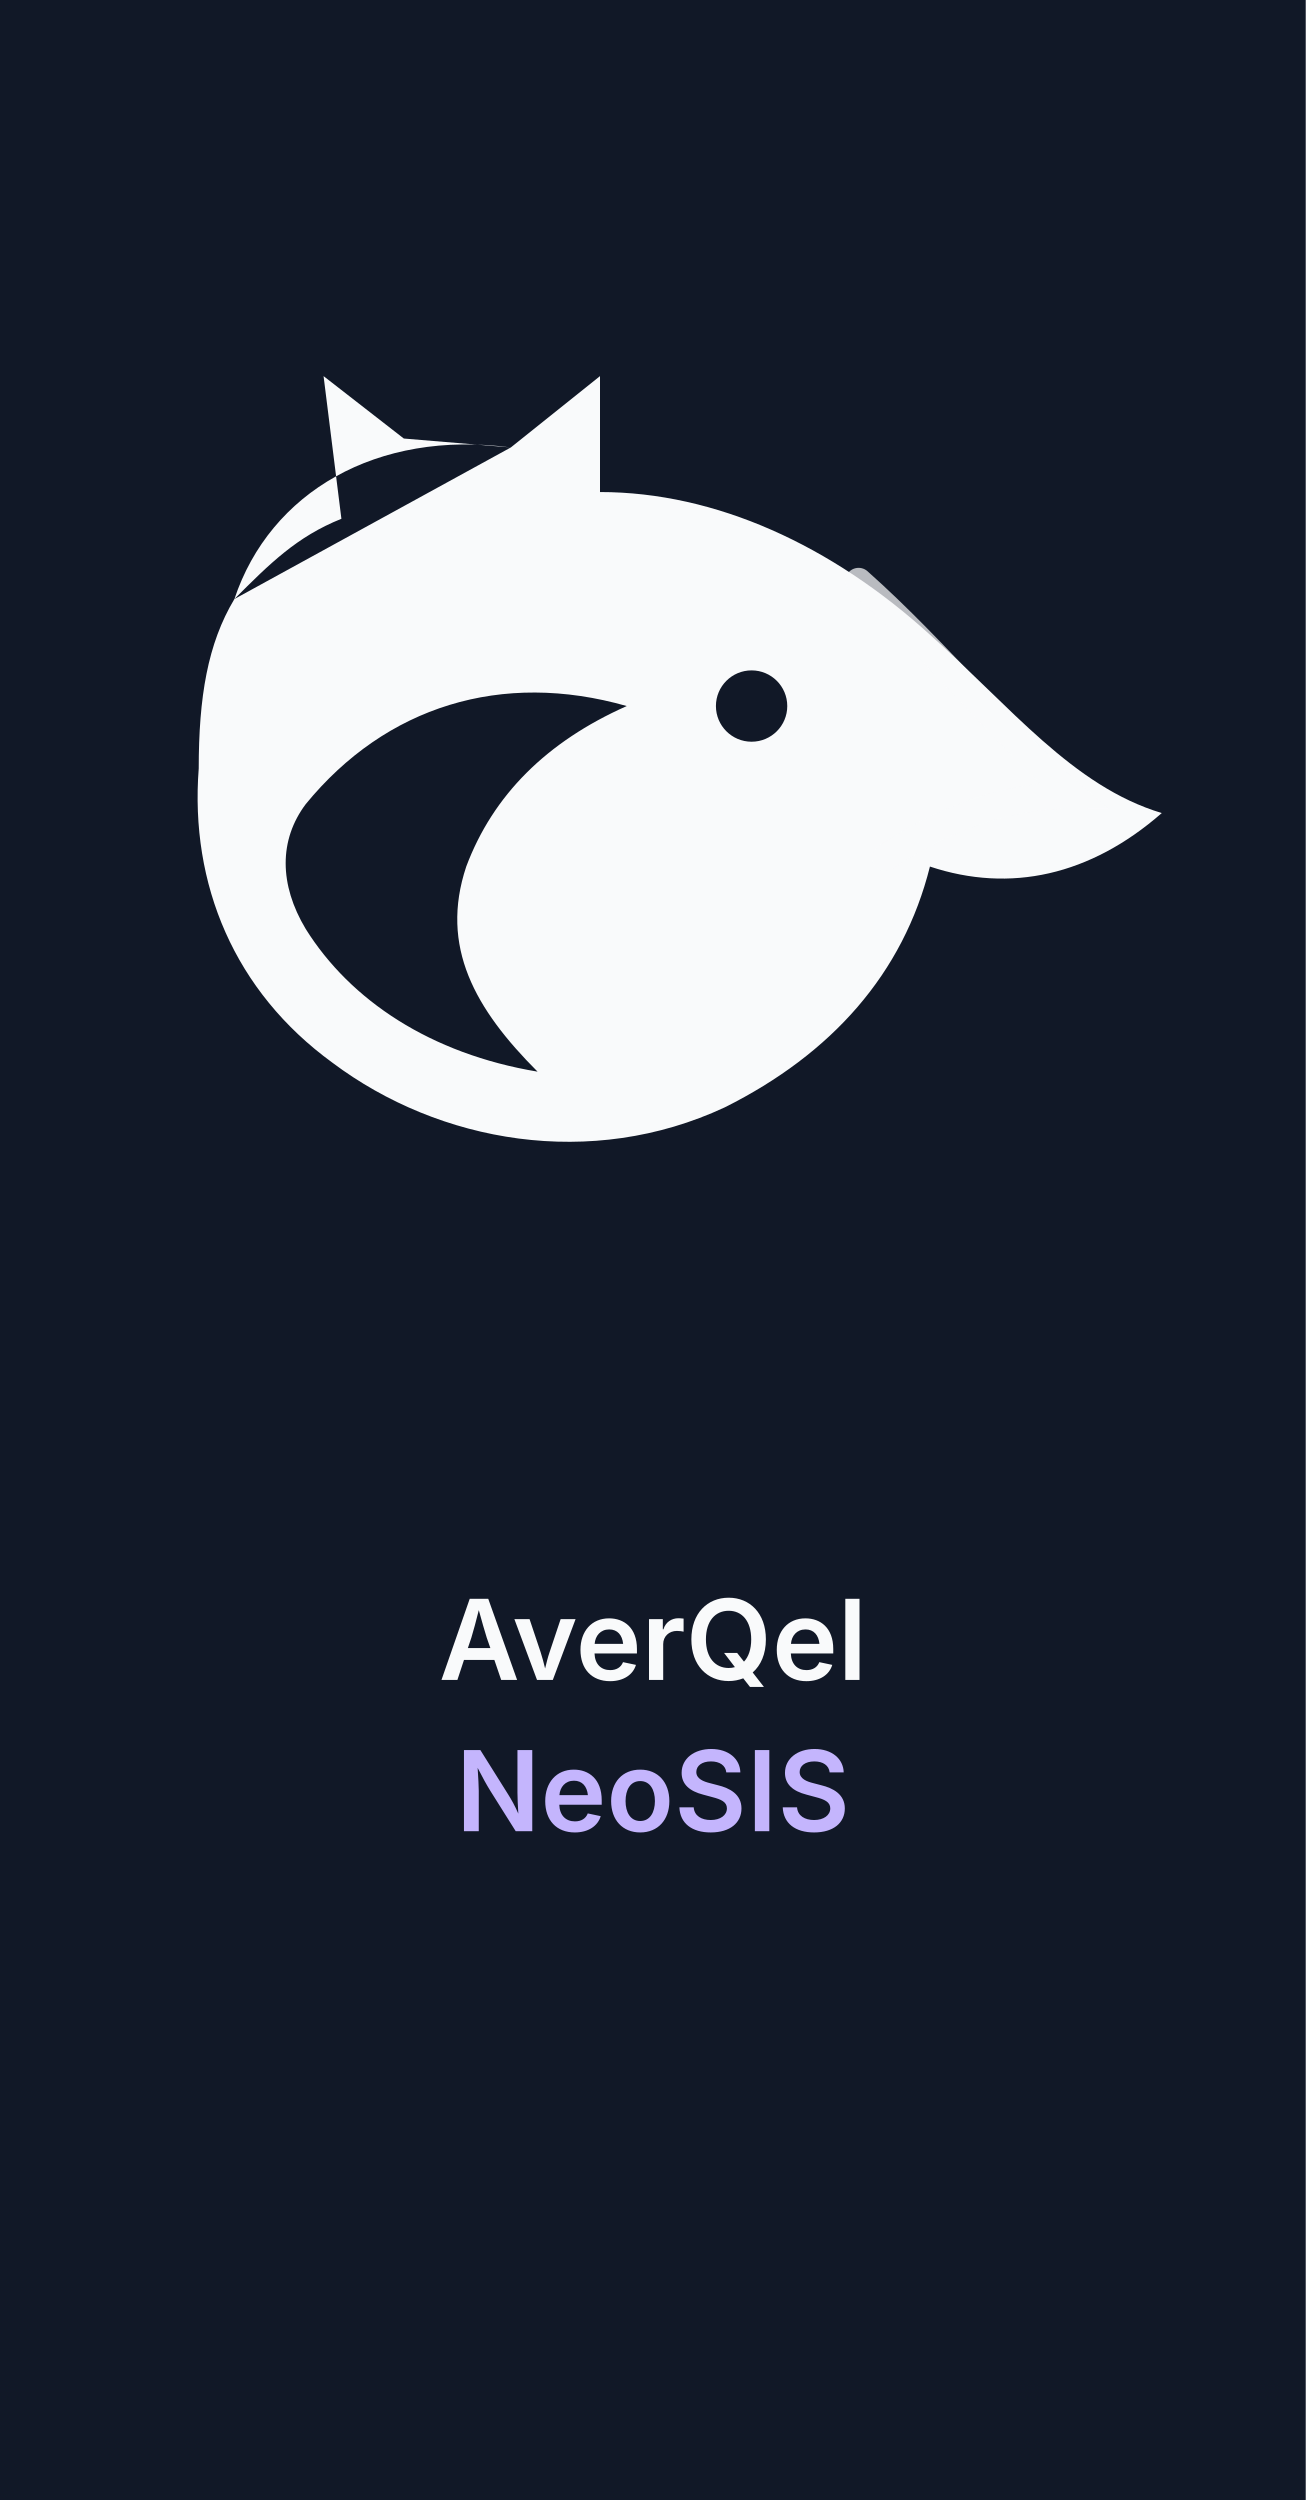
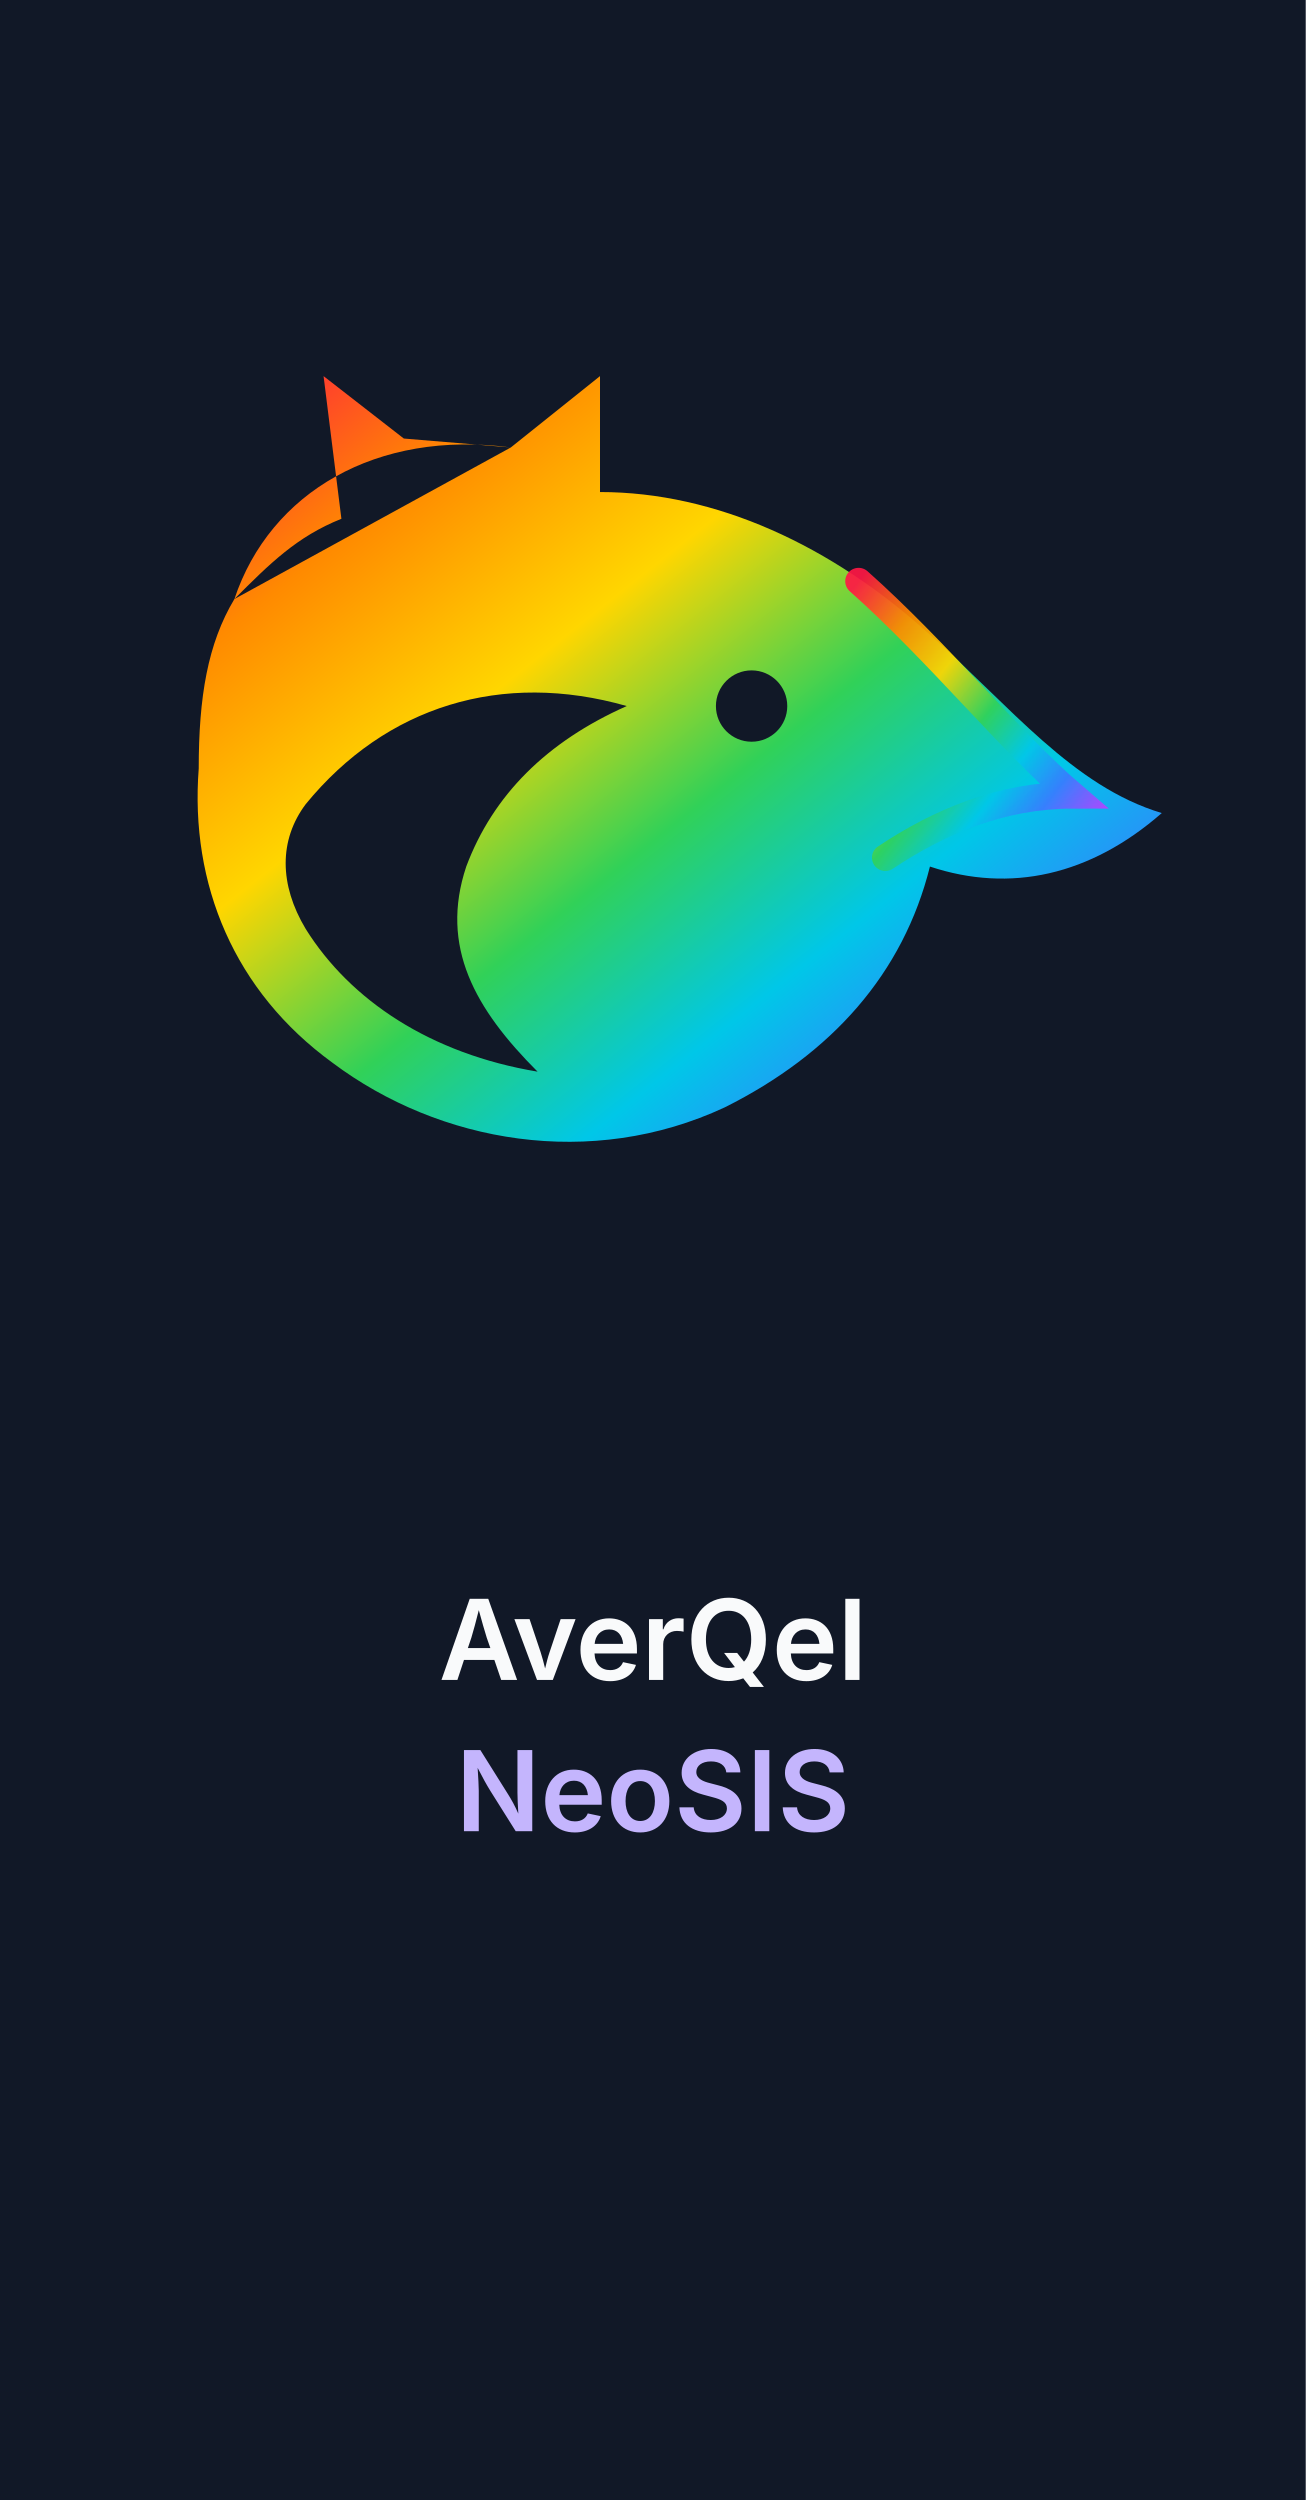
<svg xmlns="http://www.w3.org/2000/svg" width="164" height="314" viewBox="0 0 164 314" fill="none">
+   <defs>
+     <linearGradient id="rainbow" x1="0%" y1="0%" x2="100%" y2="100%">
+       <stop offset="0%" stop-color="#ff1744" />
+       <stop offset="18%" stop-color="#ff8a00" />
+       <stop offset="36%" stop-color="#ffd600" />
+       <stop offset="54%" stop-color="#31d158" />
+       <stop offset="70%" stop-color="#00c7e8" />
+       <stop offset="84%" stop-color="#397bff" />
+       <stop offset="100%" stop-color="#c13cff" />
+     </linearGradient>
+   </defs>
  <rect width="164" height="314" fill="#111827" />
  <g transform="translate(16 45) scale(1.12)">
-     <path d="M12 27C16 15 28 8 43 10L53 2L53 15C66 15 79 21 90 31C99 39 106 48 116 51C108 58 99 60 90 57C87 69 79 78 67 84C52 91 35 88 23 79C12 71 7 59 8 46C8 38 9 32 12 27C16 23 19 20 24 18L22 2L31 9L43 10Z M70 35A4 4 0 1 0 70 43A4 4 0 1 0 70 35ZM20 50C29 39 42 35 56 39C47 43 41 49 38 57C35 66 39 73 46 80C34 78 25 72 20 64C17 59 17 54 20 50Z" fill="#F9FAFB" fill-rule="evenodd" clip-rule="evenodd" />
-     <path d="M82 25C91 33 99 43 106 49C98 49 91 52 85 56" fill="none" stroke="#F9FAFB" stroke-width="3" stroke-linecap="round" opacity=".72" />
+     <path d="M12 27C16 15 28 8 43 10L53 2L53 15C66 15 79 21 90 31C99 39 106 48 116 51C108 58 99 60 90 57C87 69 79 78 67 84C52 91 35 88 23 79C12 71 7 59 8 46C8 38 9 32 12 27C16 23 19 20 24 18L22 2L31 9L43 10Z M70 35A4 4 0 1 0 70 43A4 4 0 1 0 70 35ZM20 50C29 39 42 35 56 39C47 43 41 49 38 57C35 66 39 73 46 80C34 78 25 72 20 64C17 59 17 54 20 50Z" fill="url(#rainbow)" fill-rule="evenodd" clip-rule="evenodd" />
+     <path d="M82 25C91 33 99 43 106 49C98 49 91 52 85 56" fill="none" stroke="url(#rainbow)" stroke-width="3" stroke-linecap="round" opacity=".92" />
  </g>
  <text x="82" y="211" fill="#F9FAFB" text-anchor="middle" font-family="Inter,Segoe UI,sans-serif" font-size="14" font-weight="600">AverQel</text>
  <text x="82" y="230" fill="#C4B5FD" text-anchor="middle" font-family="Inter,Segoe UI,sans-serif" font-size="14" font-weight="600">NeoSIS</text>
</svg>
